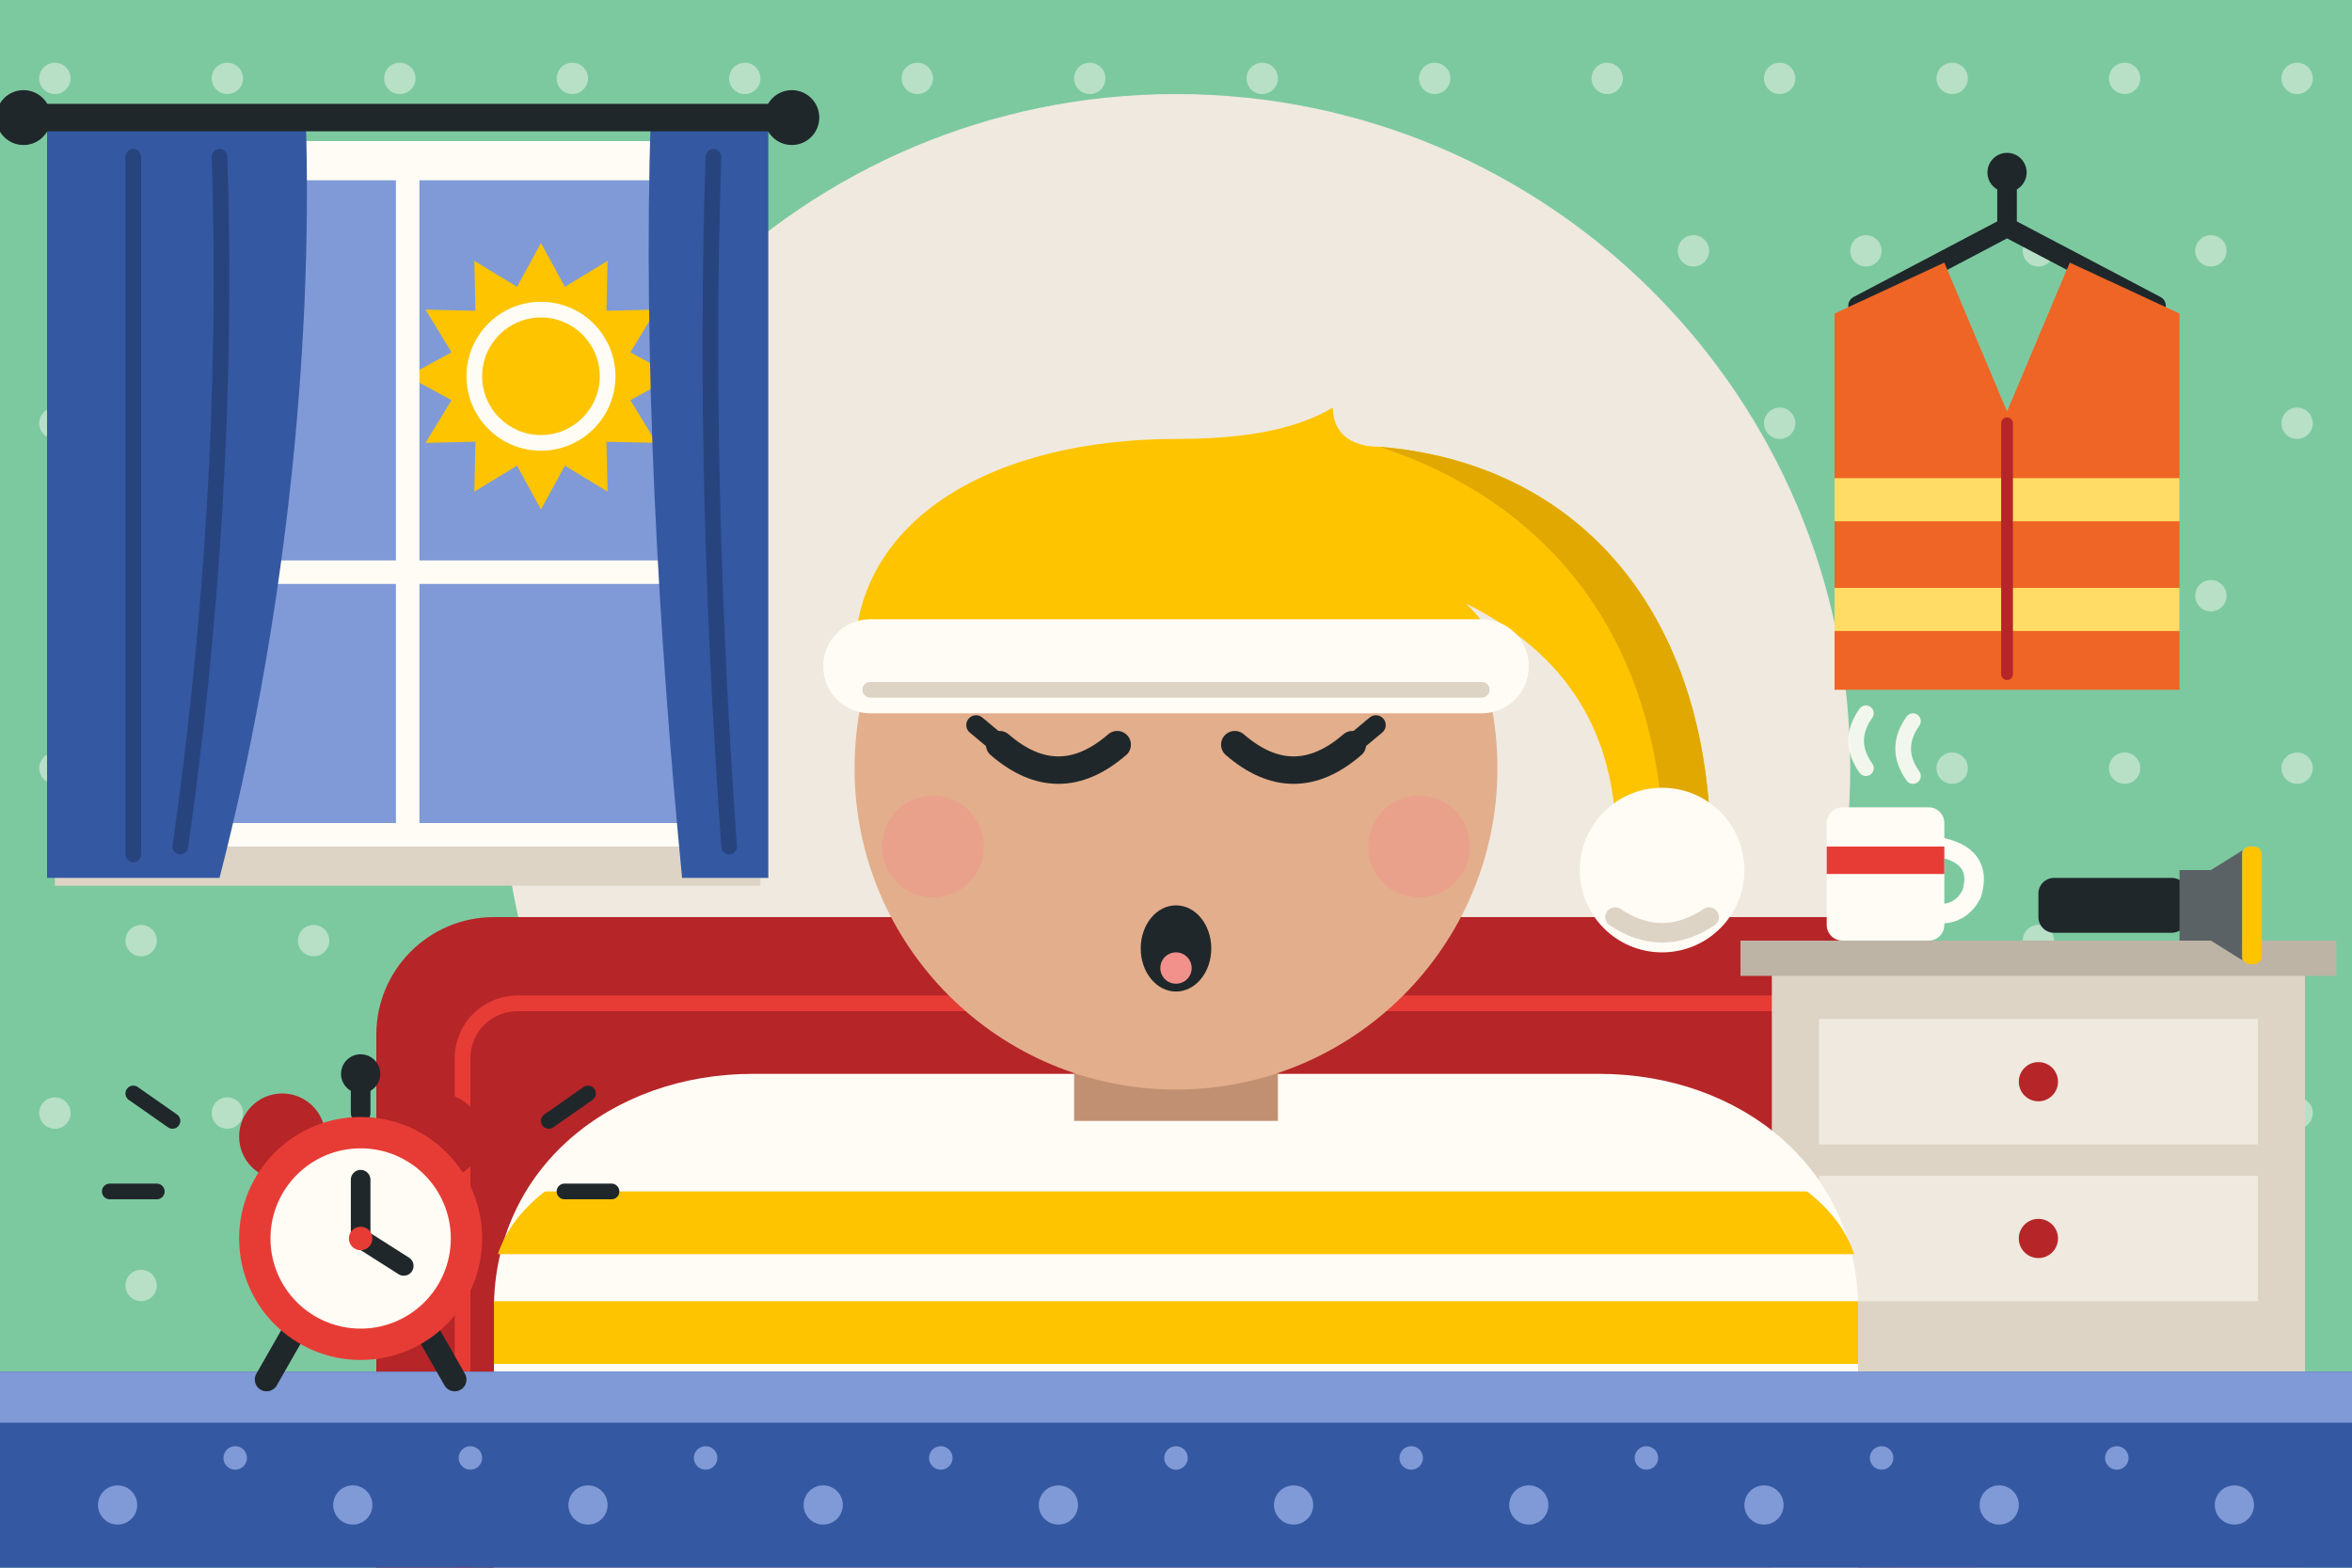
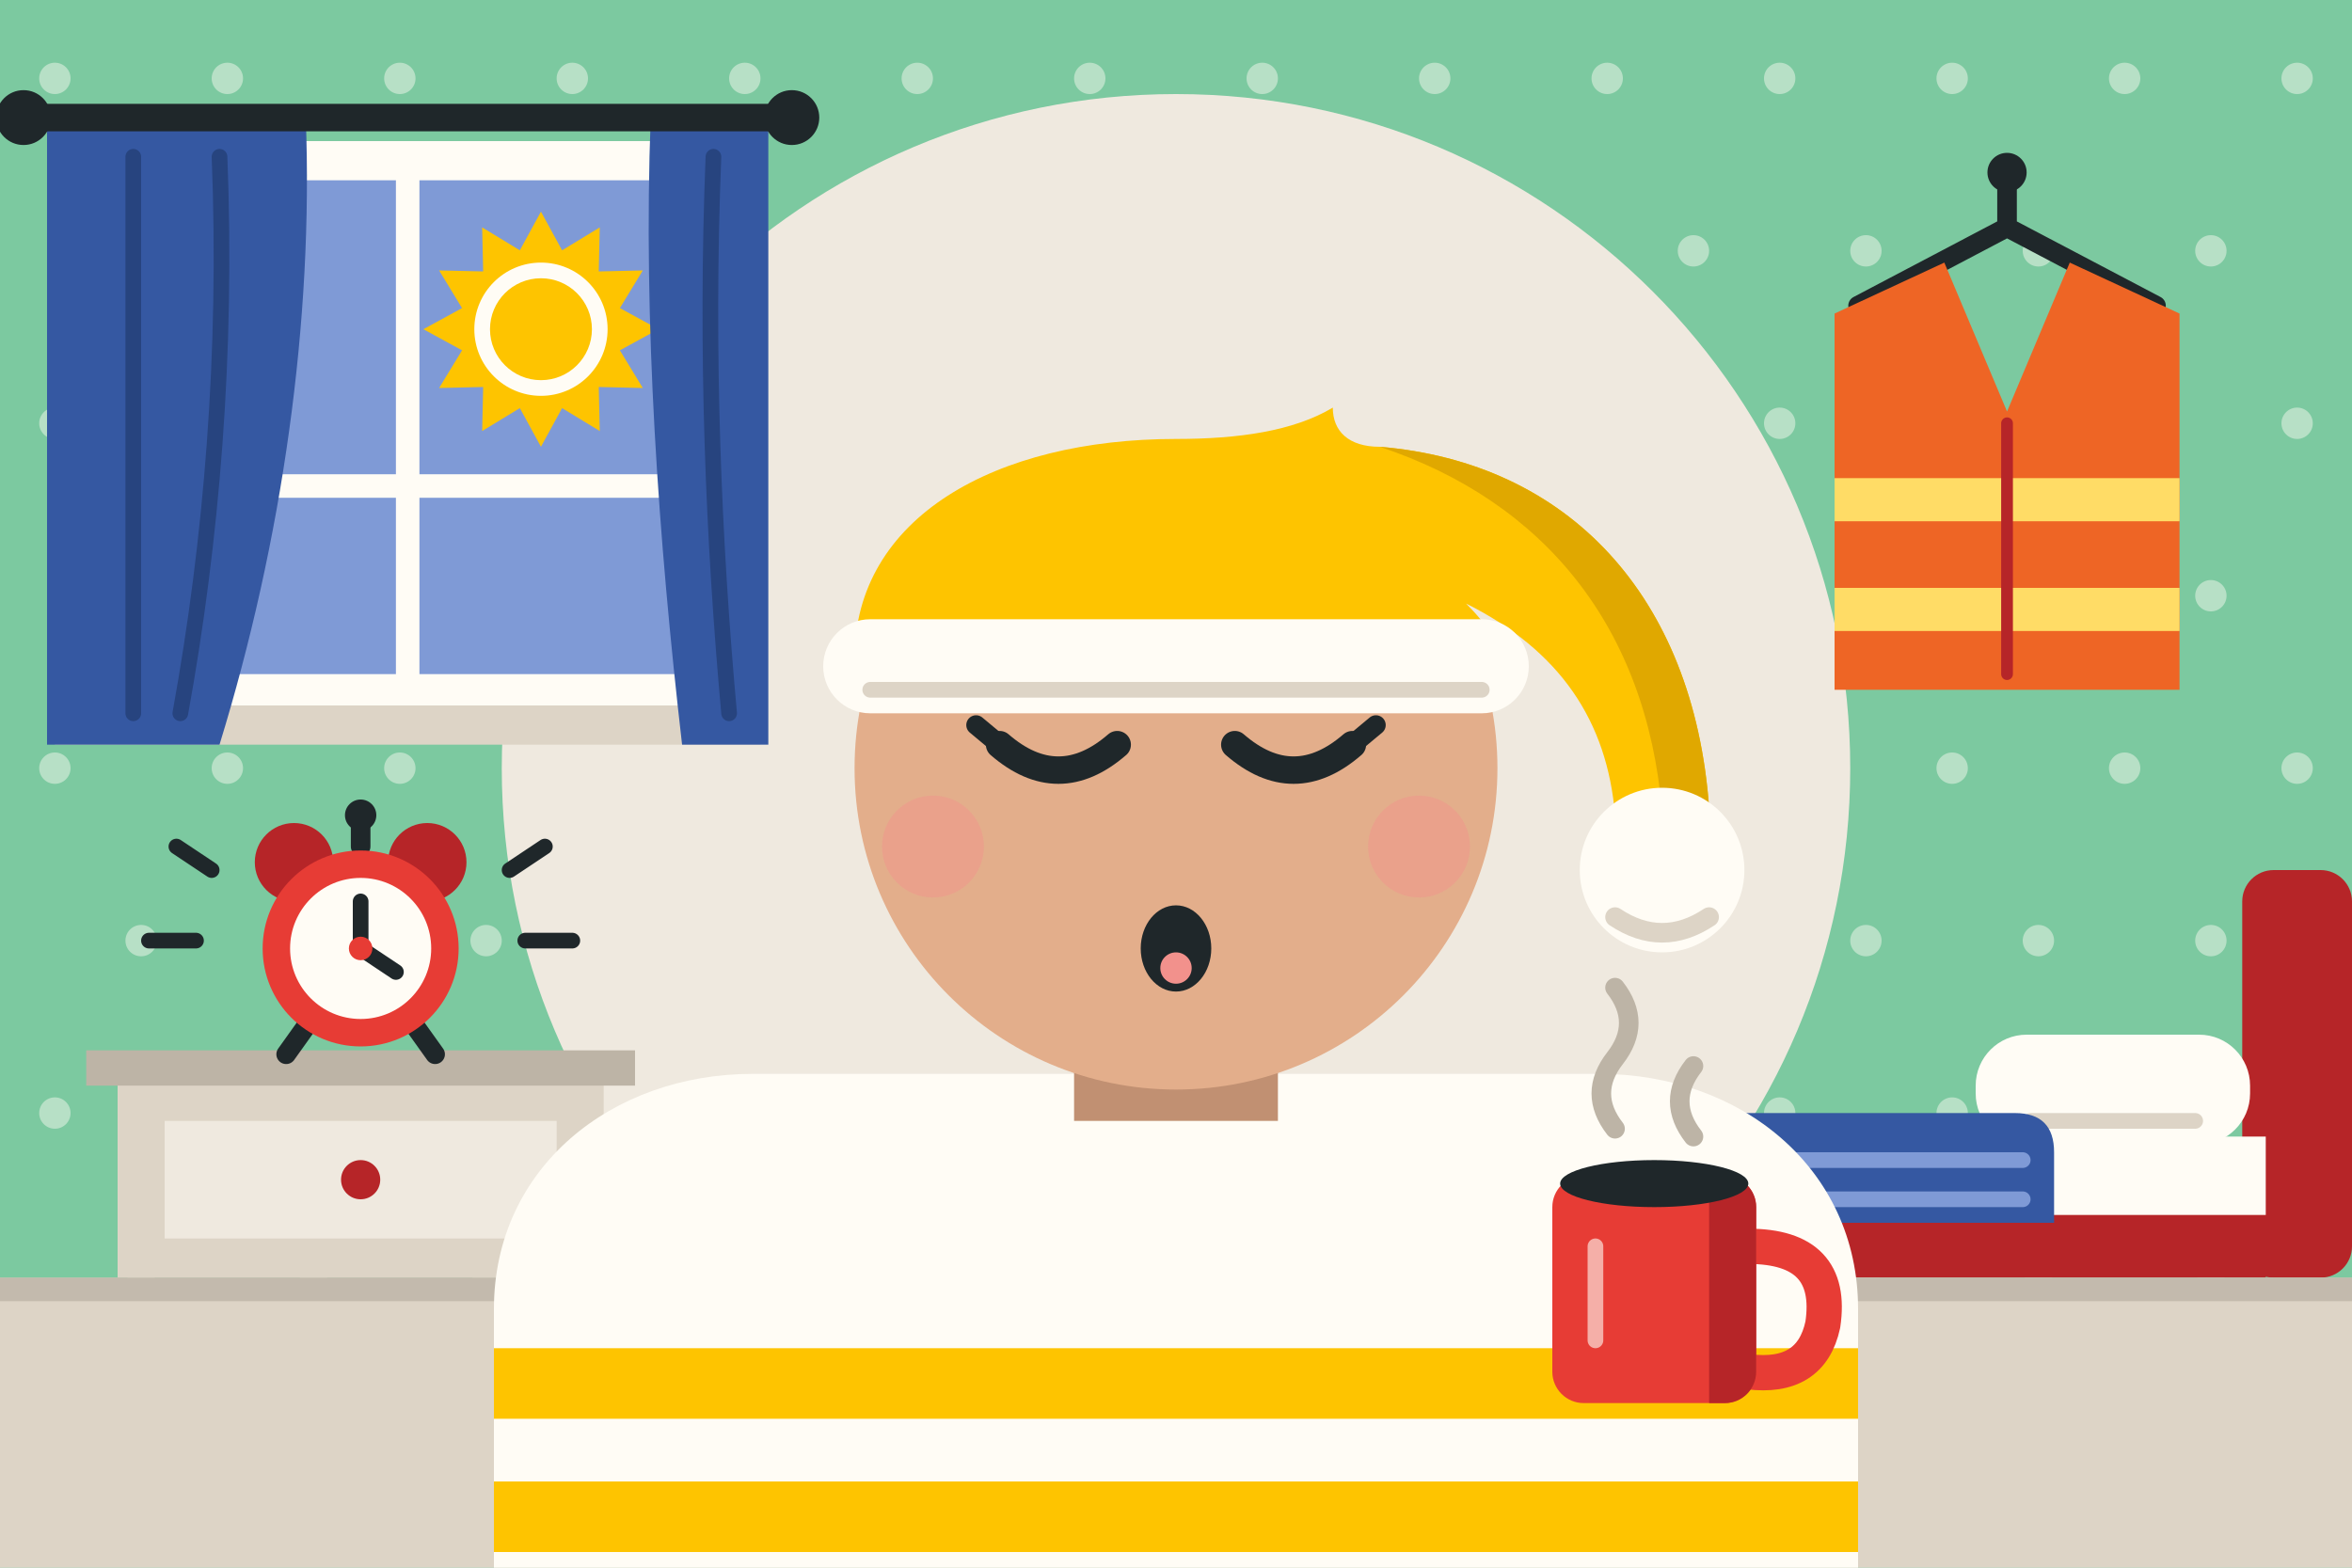
<svg xmlns="http://www.w3.org/2000/svg" viewBox="0 0 600 400">
  <rect x="0" y="0" width="600" height="400" fill="#7cc9a0" />
  <circle cx="14" cy="20" r="4" fill="#fffcf5" opacity="0.45" />
  <circle cx="58" cy="20" r="4" fill="#fffcf5" opacity="0.45" />
  <circle cx="102" cy="20" r="4" fill="#fffcf5" opacity="0.45" />
  <circle cx="146" cy="20" r="4" fill="#fffcf5" opacity="0.45" />
  <circle cx="190" cy="20" r="4" fill="#fffcf5" opacity="0.45" />
  <circle cx="234" cy="20" r="4" fill="#fffcf5" opacity="0.45" />
  <circle cx="278" cy="20" r="4" fill="#fffcf5" opacity="0.45" />
  <circle cx="322" cy="20" r="4" fill="#fffcf5" opacity="0.45" />
  <circle cx="366" cy="20" r="4" fill="#fffcf5" opacity="0.45" />
  <circle cx="410" cy="20" r="4" fill="#fffcf5" opacity="0.45" />
  <circle cx="454" cy="20" r="4" fill="#fffcf5" opacity="0.45" />
  <circle cx="498" cy="20" r="4" fill="#fffcf5" opacity="0.45" />
  <circle cx="542" cy="20" r="4" fill="#fffcf5" opacity="0.45" />
  <circle cx="586" cy="20" r="4" fill="#fffcf5" opacity="0.45" />
  <circle cx="36" cy="64" r="4" fill="#fffcf5" opacity="0.45" />
  <circle cx="80" cy="64" r="4" fill="#fffcf5" opacity="0.45" />
  <circle cx="124" cy="64" r="4" fill="#fffcf5" opacity="0.45" />
  <circle cx="168" cy="64" r="4" fill="#fffcf5" opacity="0.45" />
  <circle cx="212" cy="64" r="4" fill="#fffcf5" opacity="0.45" />
  <circle cx="256" cy="64" r="4" fill="#fffcf5" opacity="0.45" />
  <circle cx="300" cy="64" r="4" fill="#fffcf5" opacity="0.45" />
  <circle cx="344" cy="64" r="4" fill="#fffcf5" opacity="0.45" />
  <circle cx="388" cy="64" r="4" fill="#fffcf5" opacity="0.45" />
  <circle cx="432" cy="64" r="4" fill="#fffcf5" opacity="0.45" />
  <circle cx="476" cy="64" r="4" fill="#fffcf5" opacity="0.45" />
  <circle cx="520" cy="64" r="4" fill="#fffcf5" opacity="0.45" />
  <circle cx="564" cy="64" r="4" fill="#fffcf5" opacity="0.45" />
  <circle cx="608" cy="64" r="4" fill="#fffcf5" opacity="0.45" />
  <circle cx="14" cy="108" r="4" fill="#fffcf5" opacity="0.45" />
  <circle cx="58" cy="108" r="4" fill="#fffcf5" opacity="0.45" />
  <circle cx="102" cy="108" r="4" fill="#fffcf5" opacity="0.45" />
  <circle cx="146" cy="108" r="4" fill="#fffcf5" opacity="0.45" />
  <circle cx="190" cy="108" r="4" fill="#fffcf5" opacity="0.45" />
  <circle cx="234" cy="108" r="4" fill="#fffcf5" opacity="0.45" />
  <circle cx="278" cy="108" r="4" fill="#fffcf5" opacity="0.45" />
  <circle cx="322" cy="108" r="4" fill="#fffcf5" opacity="0.45" />
  <circle cx="366" cy="108" r="4" fill="#fffcf5" opacity="0.45" />
  <circle cx="410" cy="108" r="4" fill="#fffcf5" opacity="0.45" />
  <circle cx="454" cy="108" r="4" fill="#fffcf5" opacity="0.45" />
  <circle cx="498" cy="108" r="4" fill="#fffcf5" opacity="0.45" />
  <circle cx="542" cy="108" r="4" fill="#fffcf5" opacity="0.45" />
  <circle cx="586" cy="108" r="4" fill="#fffcf5" opacity="0.45" />
  <circle cx="36" cy="152" r="4" fill="#fffcf5" opacity="0.45" />
  <circle cx="80" cy="152" r="4" fill="#fffcf5" opacity="0.45" />
  <circle cx="124" cy="152" r="4" fill="#fffcf5" opacity="0.45" />
  <circle cx="168" cy="152" r="4" fill="#fffcf5" opacity="0.45" />
  <circle cx="212" cy="152" r="4" fill="#fffcf5" opacity="0.45" />
  <circle cx="256" cy="152" r="4" fill="#fffcf5" opacity="0.45" />
  <circle cx="300" cy="152" r="4" fill="#fffcf5" opacity="0.45" />
  <circle cx="344" cy="152" r="4" fill="#fffcf5" opacity="0.45" />
  <circle cx="388" cy="152" r="4" fill="#fffcf5" opacity="0.45" />
  <circle cx="432" cy="152" r="4" fill="#fffcf5" opacity="0.45" />
  <circle cx="476" cy="152" r="4" fill="#fffcf5" opacity="0.45" />
  <circle cx="520" cy="152" r="4" fill="#fffcf5" opacity="0.45" />
  <circle cx="564" cy="152" r="4" fill="#fffcf5" opacity="0.45" />
  <circle cx="608" cy="152" r="4" fill="#fffcf5" opacity="0.45" />
  <circle cx="14" cy="196" r="4" fill="#fffcf5" opacity="0.45" />
  <circle cx="58" cy="196" r="4" fill="#fffcf5" opacity="0.45" />
  <circle cx="102" cy="196" r="4" fill="#fffcf5" opacity="0.45" />
  <circle cx="146" cy="196" r="4" fill="#fffcf5" opacity="0.45" />
  <circle cx="190" cy="196" r="4" fill="#fffcf5" opacity="0.45" />
  <circle cx="234" cy="196" r="4" fill="#fffcf5" opacity="0.45" />
  <circle cx="278" cy="196" r="4" fill="#fffcf5" opacity="0.45" />
  <circle cx="322" cy="196" r="4" fill="#fffcf5" opacity="0.45" />
  <circle cx="366" cy="196" r="4" fill="#fffcf5" opacity="0.45" />
  <circle cx="410" cy="196" r="4" fill="#fffcf5" opacity="0.45" />
  <circle cx="454" cy="196" r="4" fill="#fffcf5" opacity="0.45" />
  <circle cx="498" cy="196" r="4" fill="#fffcf5" opacity="0.45" />
  <circle cx="542" cy="196" r="4" fill="#fffcf5" opacity="0.45" />
  <circle cx="586" cy="196" r="4" fill="#fffcf5" opacity="0.45" />
  <circle cx="36" cy="240" r="4" fill="#fffcf5" opacity="0.45" />
  <circle cx="80" cy="240" r="4" fill="#fffcf5" opacity="0.45" />
  <circle cx="124" cy="240" r="4" fill="#fffcf5" opacity="0.45" />
  <circle cx="168" cy="240" r="4" fill="#fffcf5" opacity="0.45" />
  <circle cx="212" cy="240" r="4" fill="#fffcf5" opacity="0.45" />
  <circle cx="256" cy="240" r="4" fill="#fffcf5" opacity="0.45" />
  <circle cx="300" cy="240" r="4" fill="#fffcf5" opacity="0.45" />
  <circle cx="344" cy="240" r="4" fill="#fffcf5" opacity="0.45" />
  <circle cx="388" cy="240" r="4" fill="#fffcf5" opacity="0.45" />
  <circle cx="432" cy="240" r="4" fill="#fffcf5" opacity="0.45" />
  <circle cx="476" cy="240" r="4" fill="#fffcf5" opacity="0.45" />
  <circle cx="520" cy="240" r="4" fill="#fffcf5" opacity="0.45" />
  <circle cx="564" cy="240" r="4" fill="#fffcf5" opacity="0.45" />
  <circle cx="608" cy="240" r="4" fill="#fffcf5" opacity="0.45" />
  <circle cx="14" cy="284" r="4" fill="#fffcf5" opacity="0.45" />
  <circle cx="58" cy="284" r="4" fill="#fffcf5" opacity="0.45" />
  <circle cx="102" cy="284" r="4" fill="#fffcf5" opacity="0.45" />
  <circle cx="146" cy="284" r="4" fill="#fffcf5" opacity="0.45" />
  <circle cx="190" cy="284" r="4" fill="#fffcf5" opacity="0.45" />
  <circle cx="234" cy="284" r="4" fill="#fffcf5" opacity="0.45" />
  <circle cx="278" cy="284" r="4" fill="#fffcf5" opacity="0.45" />
  <circle cx="322" cy="284" r="4" fill="#fffcf5" opacity="0.45" />
  <circle cx="366" cy="284" r="4" fill="#fffcf5" opacity="0.45" />
  <circle cx="410" cy="284" r="4" fill="#fffcf5" opacity="0.45" />
  <circle cx="454" cy="284" r="4" fill="#fffcf5" opacity="0.45" />
  <circle cx="498" cy="284" r="4" fill="#fffcf5" opacity="0.45" />
  <circle cx="542" cy="284" r="4" fill="#fffcf5" opacity="0.45" />
  <circle cx="586" cy="284" r="4" fill="#fffcf5" opacity="0.45" />
  <circle cx="36" cy="328" r="4" fill="#fffcf5" opacity="0.45" />
  <circle cx="80" cy="328" r="4" fill="#fffcf5" opacity="0.45" />
  <circle cx="124" cy="328" r="4" fill="#fffcf5" opacity="0.45" />
  <circle cx="168" cy="328" r="4" fill="#fffcf5" opacity="0.45" />
  <circle cx="212" cy="328" r="4" fill="#fffcf5" opacity="0.45" />
  <circle cx="256" cy="328" r="4" fill="#fffcf5" opacity="0.45" />
  <circle cx="300" cy="328" r="4" fill="#fffcf5" opacity="0.45" />
  <circle cx="344" cy="328" r="4" fill="#fffcf5" opacity="0.45" />
  <circle cx="388" cy="328" r="4" fill="#fffcf5" opacity="0.45" />
  <circle cx="432" cy="328" r="4" fill="#fffcf5" opacity="0.45" />
  <circle cx="476" cy="328" r="4" fill="#fffcf5" opacity="0.45" />
  <circle cx="520" cy="328" r="4" fill="#fffcf5" opacity="0.45" />
  <circle cx="564" cy="328" r="4" fill="#fffcf5" opacity="0.45" />
  <circle cx="608" cy="328" r="4" fill="#fffcf5" opacity="0.45" />
  <circle cx="300" cy="196" r="172" fill="#efe9df" />
-   <rect x="22" y="36" width="164" height="184" fill="#fffcf5" />
-   <rect x="32" y="46" width="144" height="164" fill="#7f9ad6" />
-   <g transform="translate(138 96) scale(0.2881) translate(-410 -100)">
+   <rect x="22" y="36" width="164" height="146" fill="#fffcf5" />
+   <rect x="32" y="46" width="144" height="126" fill="#7f9ad6" />
+   <g transform="translate(138 84) scale(0.2542) translate(-410 -100)">
    <path d="M410 -18L431.2 20.8L469 -2.2L468 42L512.2 41L489.2 78.8L528 100L489.2 121.2L512.2 159L468 158L469 202.2L431.2 179.2L410 218L388.8 179.2L351 202.2L352 158L307.8 159L330.8 121.2L292 100L330.8 78.8L307.8 41L352 42L351 -2.2L388.8 20.8Z" fill="#fec400" />
  </g>
-   <circle cx="138" cy="96" r="19" fill="#fffcf5" />
-   <circle cx="138" cy="96" r="15" fill="#fec400" />
-   <path d="M104 46v164M32 146h144" fill="none" stroke="#fffcf5" stroke-width="6" stroke-linecap="round" stroke-linejoin="round" />
-   <rect x="14" y="216" width="180" height="10" fill="#ddd4c6" />
-   <path d="M12 30h66c2 62-6 132-22 194H12z" fill="#3558a2" />
-   <path d="M34 40v178M56 40c2 60-2 120-10 176" fill="none" stroke="#27447f" stroke-width="4" stroke-linecap="round" stroke-linejoin="round" />
-   <path d="M196 30h-30c-2 62 2 132 8 194h22z" fill="#3558a2" />
-   <path d="M182 40c-2 60 0 120 4 176" fill="none" stroke="#27447f" stroke-width="4" stroke-linecap="round" stroke-linejoin="round" />
+   <circle cx="138" cy="84" r="17" fill="#fffcf5" />
+   <circle cx="138" cy="84" r="13" fill="#fec400" />
+   <path d="M104 46v126M32 124h144" fill="none" stroke="#fffcf5" stroke-width="6" stroke-linecap="round" stroke-linejoin="round" />
+   <rect x="14" y="180" width="180" height="10" fill="#ddd4c6" />
+   <path d="M12 30h66c2 52-6 108-22 160H12z" fill="#3558a2" />
+   <path d="M34 40v142M56 40c2 50-2 98-10 142" fill="none" stroke="#27447f" stroke-width="4" stroke-linecap="round" stroke-linejoin="round" />
+   <path d="M196 30h-30c-2 52 2 108 8 160h22z" fill="#3558a2" />
+   <path d="M182 40c-2 50 0 98 4 142" fill="none" stroke="#27447f" stroke-width="4" stroke-linecap="round" stroke-linejoin="round" />
  <path d="M6 30H202" fill="none" stroke="#1f272a" stroke-width="7" stroke-linecap="round" stroke-linejoin="round" />
  <circle cx="6" cy="30" r="7" fill="#1f272a" />
  <circle cx="202" cy="30" r="7" fill="#1f272a" />
-   <path d="M96 400V264a30 30 0 0 1 30-30h348a30 30 0 0 1 30 30v136z" fill="#b62528" />
-   <path d="M118 400V270a14 14 0 0 1 14-14h336a14 14 0 0 1 14 14v130" fill="none" stroke="#e73c35" stroke-width="4" stroke-linecap="round" stroke-linejoin="round" />
+   <rect x="30" y="276" width="124" height="50" fill="#ddd4c6" />
+   <rect x="22" y="268" width="140" height="9" fill="#bdb4a6" />
+   <rect x="42" y="286" width="100" height="30" fill="#efe9df" />
+   <circle cx="92" cy="301" r="5" fill="#b62528" />
+   <path d="M78 262l-5 7M106 262l5 7" fill="none" stroke="#1f272a" stroke-width="5" stroke-linecap="round" stroke-linejoin="round" />
+   <circle cx="75" cy="220" r="10" fill="#b62528" />
+   <circle cx="109" cy="220" r="10" fill="#b62528" />
+   <path d="M92 216v-6" fill="none" stroke="#1f272a" stroke-width="5" stroke-linecap="round" stroke-linejoin="round" />
+   <circle cx="92" cy="208" r="4" fill="#1f272a" />
+   <circle cx="92" cy="242" r="25" fill="#e73c35" />
+   <circle cx="92" cy="242" r="18" fill="#fffcf5" />
+   <path d="M92 242v-12M92 242l9 6" fill="none" stroke="#1f272a" stroke-width="4" stroke-linecap="round" stroke-linejoin="round" />
+   <circle cx="92" cy="242" r="3" fill="#e73c35" />
+   <path d="M54 222l-9-6M50 240H38M130 222l9-6M134 240h12" fill="none" stroke="#1f272a" stroke-width="4" stroke-linecap="round" stroke-linejoin="round" />
  <circle cx="512" cy="44" r="5" fill="#1f272a" />
  <path d="M512 48v10M474 78L512 58L550 78" fill="none" stroke="#1f272a" stroke-width="5" stroke-linecap="round" stroke-linejoin="round" />
  <path d="M468 80l28-13 16 38 16-38 28 13v96h-88z" fill="#ee6525" />
  <rect x="468" y="122" width="88" height="11" fill="#ffdc66" />
  <rect x="468" y="150" width="88" height="11" fill="#ffdc66" />
  <path d="M512 108v64" fill="none" stroke="#b62528" stroke-width="3" stroke-linecap="round" stroke-linejoin="round" />
-   <rect x="452" y="248" width="136" height="152" fill="#ddd4c6" />
-   <rect x="444" y="240" width="152" height="9" fill="#bdb4a6" />
-   <rect x="464" y="260" width="112" height="32" fill="#efe9df" />
-   <circle cx="520" cy="276" r="5" fill="#b62528" />
-   <rect x="464" y="300" width="112" height="32" fill="#efe9df" />
-   <circle cx="520" cy="316" r="5" fill="#b62528" />
-   <path d="M494 216q12 2 9 12q-3 6-10 5" fill="none" stroke="#fffcf5" stroke-width="5" stroke-linecap="round" stroke-linejoin="round" />
-   <rect x="466" y="206" width="30" height="34" rx="4" fill="#fffcf5" />
-   <rect x="466" y="216" width="30" height="7" fill="#e73c35" />
-   <path d="M476 196q-5-7 0-14M488 198q-5-7 0-14" fill="none" stroke="#fffcf5" stroke-width="4" stroke-linecap="round" stroke-linejoin="round" opacity="0.9" />
-   <rect x="520" y="224" width="38" height="14" rx="4" fill="#1f272a" />
-   <path d="M556 222h8l8-5v28l-8-5h-8z" fill="#5a6266" />
-   <rect x="572" y="216" width="5" height="30" rx="2" fill="#fec400" />
+   <rect x="572" y="222" width="28" height="104" rx="8" fill="#b62528" />
+   <rect x="432" y="308" width="146" height="18" fill="#b62528" />
+   <rect x="432" y="290" width="146" height="20" fill="#fffcf5" />
+   <rect x="504" y="264" width="70" height="28" rx="13" fill="#fffcf5" />
+   <path d="M518 286h42" fill="none" stroke="#ddd4c6" stroke-width="4" stroke-linecap="round" stroke-linejoin="round" />
+   <path d="M432 284h82q10 0 10 10v18h-92z" fill="#3558a2" />
+   <path d="M436 296h80M436 306h80" fill="none" stroke="#7f9ad6" stroke-width="4" stroke-linecap="round" stroke-linejoin="round" />
+   <rect x="0" y="326" width="600" height="74" fill="#ddd4c6" />
+   <rect x="0" y="326" width="600" height="6" fill="#bdb4a6" opacity="0.8" />
  <path d="M126 400v-66c0-36 30-60 66-60h216c36 0 66 24 66 60v66z" fill="#fffcf5" />
-   <path d="M139 304h322q9 7 12 16H127q3-9 12-16zM126 332h348v16H126z" fill="#fec400" />
+   <path d="M126 344h348v18H126zM126 378h348v18H126z" fill="#fec400" />
  <rect x="274" y="250" width="52" height="36" fill="#c19072" />
  <circle cx="300" cy="196" r="82" fill="#e3ae8b" />
  <circle cx="238" cy="216" r="13" fill="#f2918c" opacity="0.45" />
  <circle cx="362" cy="216" r="13" fill="#f2918c" opacity="0.45" />
  <path d="M218 168C218 132 254 112 300 112C316 112 330 110 340 104C340 110 344 114 352 114C400 118 432 152 436 206L412 208C410 184 398 166 374 154C380 160 382 164 382 168Z" fill="#fec400" />
  <path d="M352 114C400 118 432 152 436 206L424 207C420 160 394 128 352 114Z" fill="#e0a800" />
  <rect x="210" y="158" width="180" height="24" rx="12" fill="#fffcf5" />
  <path d="M222 176h156" fill="none" stroke="#ddd4c6" stroke-width="4" stroke-linecap="round" stroke-linejoin="round" />
  <circle cx="424" cy="222" r="21" fill="#fffcf5" />
  <path d="M412 234q12 8 24 0" fill="none" stroke="#ddd4c6" stroke-width="5" stroke-linecap="round" stroke-linejoin="round" />
  <path d="M255 190q15 13 30 0M315 190q15 13 30 0" fill="none" stroke="#1f272a" stroke-width="7" stroke-linecap="round" stroke-linejoin="round" />
  <path d="M255 190l-6-5M345 190l6-5" fill="none" stroke="#1f272a" stroke-width="5" stroke-linecap="round" stroke-linejoin="round" />
  <ellipse cx="300" cy="242" rx="9" ry="11" fill="#1f272a" />
  <ellipse cx="300" cy="247" rx="4" ry="4" fill="#f2918c" />
-   <rect x="0" y="350" width="600" height="50" fill="#3558a2" />
-   <rect x="0" y="350" width="600" height="13" fill="#7f9ad6" />
-   <circle cx="30" cy="384" r="5" fill="#7f9ad6" />
-   <circle cx="90" cy="384" r="5" fill="#7f9ad6" />
-   <circle cx="150" cy="384" r="5" fill="#7f9ad6" />
-   <circle cx="210" cy="384" r="5" fill="#7f9ad6" />
-   <circle cx="270" cy="384" r="5" fill="#7f9ad6" />
-   <circle cx="330" cy="384" r="5" fill="#7f9ad6" />
-   <circle cx="390" cy="384" r="5" fill="#7f9ad6" />
-   <circle cx="450" cy="384" r="5" fill="#7f9ad6" />
-   <circle cx="510" cy="384" r="5" fill="#7f9ad6" />
-   <circle cx="570" cy="384" r="5" fill="#7f9ad6" />
-   <circle cx="60" cy="372" r="3" fill="#7f9ad6" />
-   <circle cx="120" cy="372" r="3" fill="#7f9ad6" />
-   <circle cx="180" cy="372" r="3" fill="#7f9ad6" />
-   <circle cx="240" cy="372" r="3" fill="#7f9ad6" />
-   <circle cx="300" cy="372" r="3" fill="#7f9ad6" />
-   <circle cx="360" cy="372" r="3" fill="#7f9ad6" />
-   <circle cx="420" cy="372" r="3" fill="#7f9ad6" />
-   <circle cx="480" cy="372" r="3" fill="#7f9ad6" />
-   <circle cx="540" cy="372" r="3" fill="#7f9ad6" />
-   <path d="M76 338l-8 14M108 338l8 14" fill="none" stroke="#1f272a" stroke-width="6" stroke-linecap="round" stroke-linejoin="round" />
-   <circle cx="72" cy="290" r="11" fill="#b62528" />
-   <circle cx="112" cy="290" r="11" fill="#b62528" />
-   <path d="M92 284v-8" fill="none" stroke="#1f272a" stroke-width="5" stroke-linecap="round" stroke-linejoin="round" />
-   <circle cx="92" cy="274" r="5" fill="#1f272a" />
-   <circle cx="92" cy="316" r="31" fill="#e73c35" />
-   <circle cx="92" cy="316" r="23" fill="#fffcf5" />
-   <path d="M92 316v-15M92 316l11 7" fill="none" stroke="#1f272a" stroke-width="5" stroke-linecap="round" stroke-linejoin="round" />
-   <circle cx="92" cy="316" r="3" fill="#e73c35" />
-   <path d="M44 286l-10-7M40 304H28M140 286l10-7M144 304h12" fill="none" stroke="#1f272a" stroke-width="4" stroke-linecap="round" stroke-linejoin="round" />
+   <path d="M412 288q-7-9 0-18t0-18M432 290q-7-9 0-18" fill="none" stroke="#bdb4a6" stroke-width="5" stroke-linecap="round" stroke-linejoin="round" />
+   <path d="M446 318q22 0 19 20q-3 14-19 12" fill="none" stroke="#e73c35" stroke-width="9" stroke-linecap="round" stroke-linejoin="round" />
+   <rect x="396" y="300" width="52" height="58" rx="8" fill="#e73c35" />
+   <path d="M436 300h4a8 8 0 0 1 8 8v42a8 8 0 0 1-8 8h-4z" fill="#b62528" />
+   <ellipse cx="422" cy="302" rx="24" ry="6" fill="#1f272a" />
+   <path d="M407 318v24" fill="none" stroke="#fffcf5" stroke-width="4" stroke-linecap="round" stroke-linejoin="round" opacity="0.6" />
</svg>
